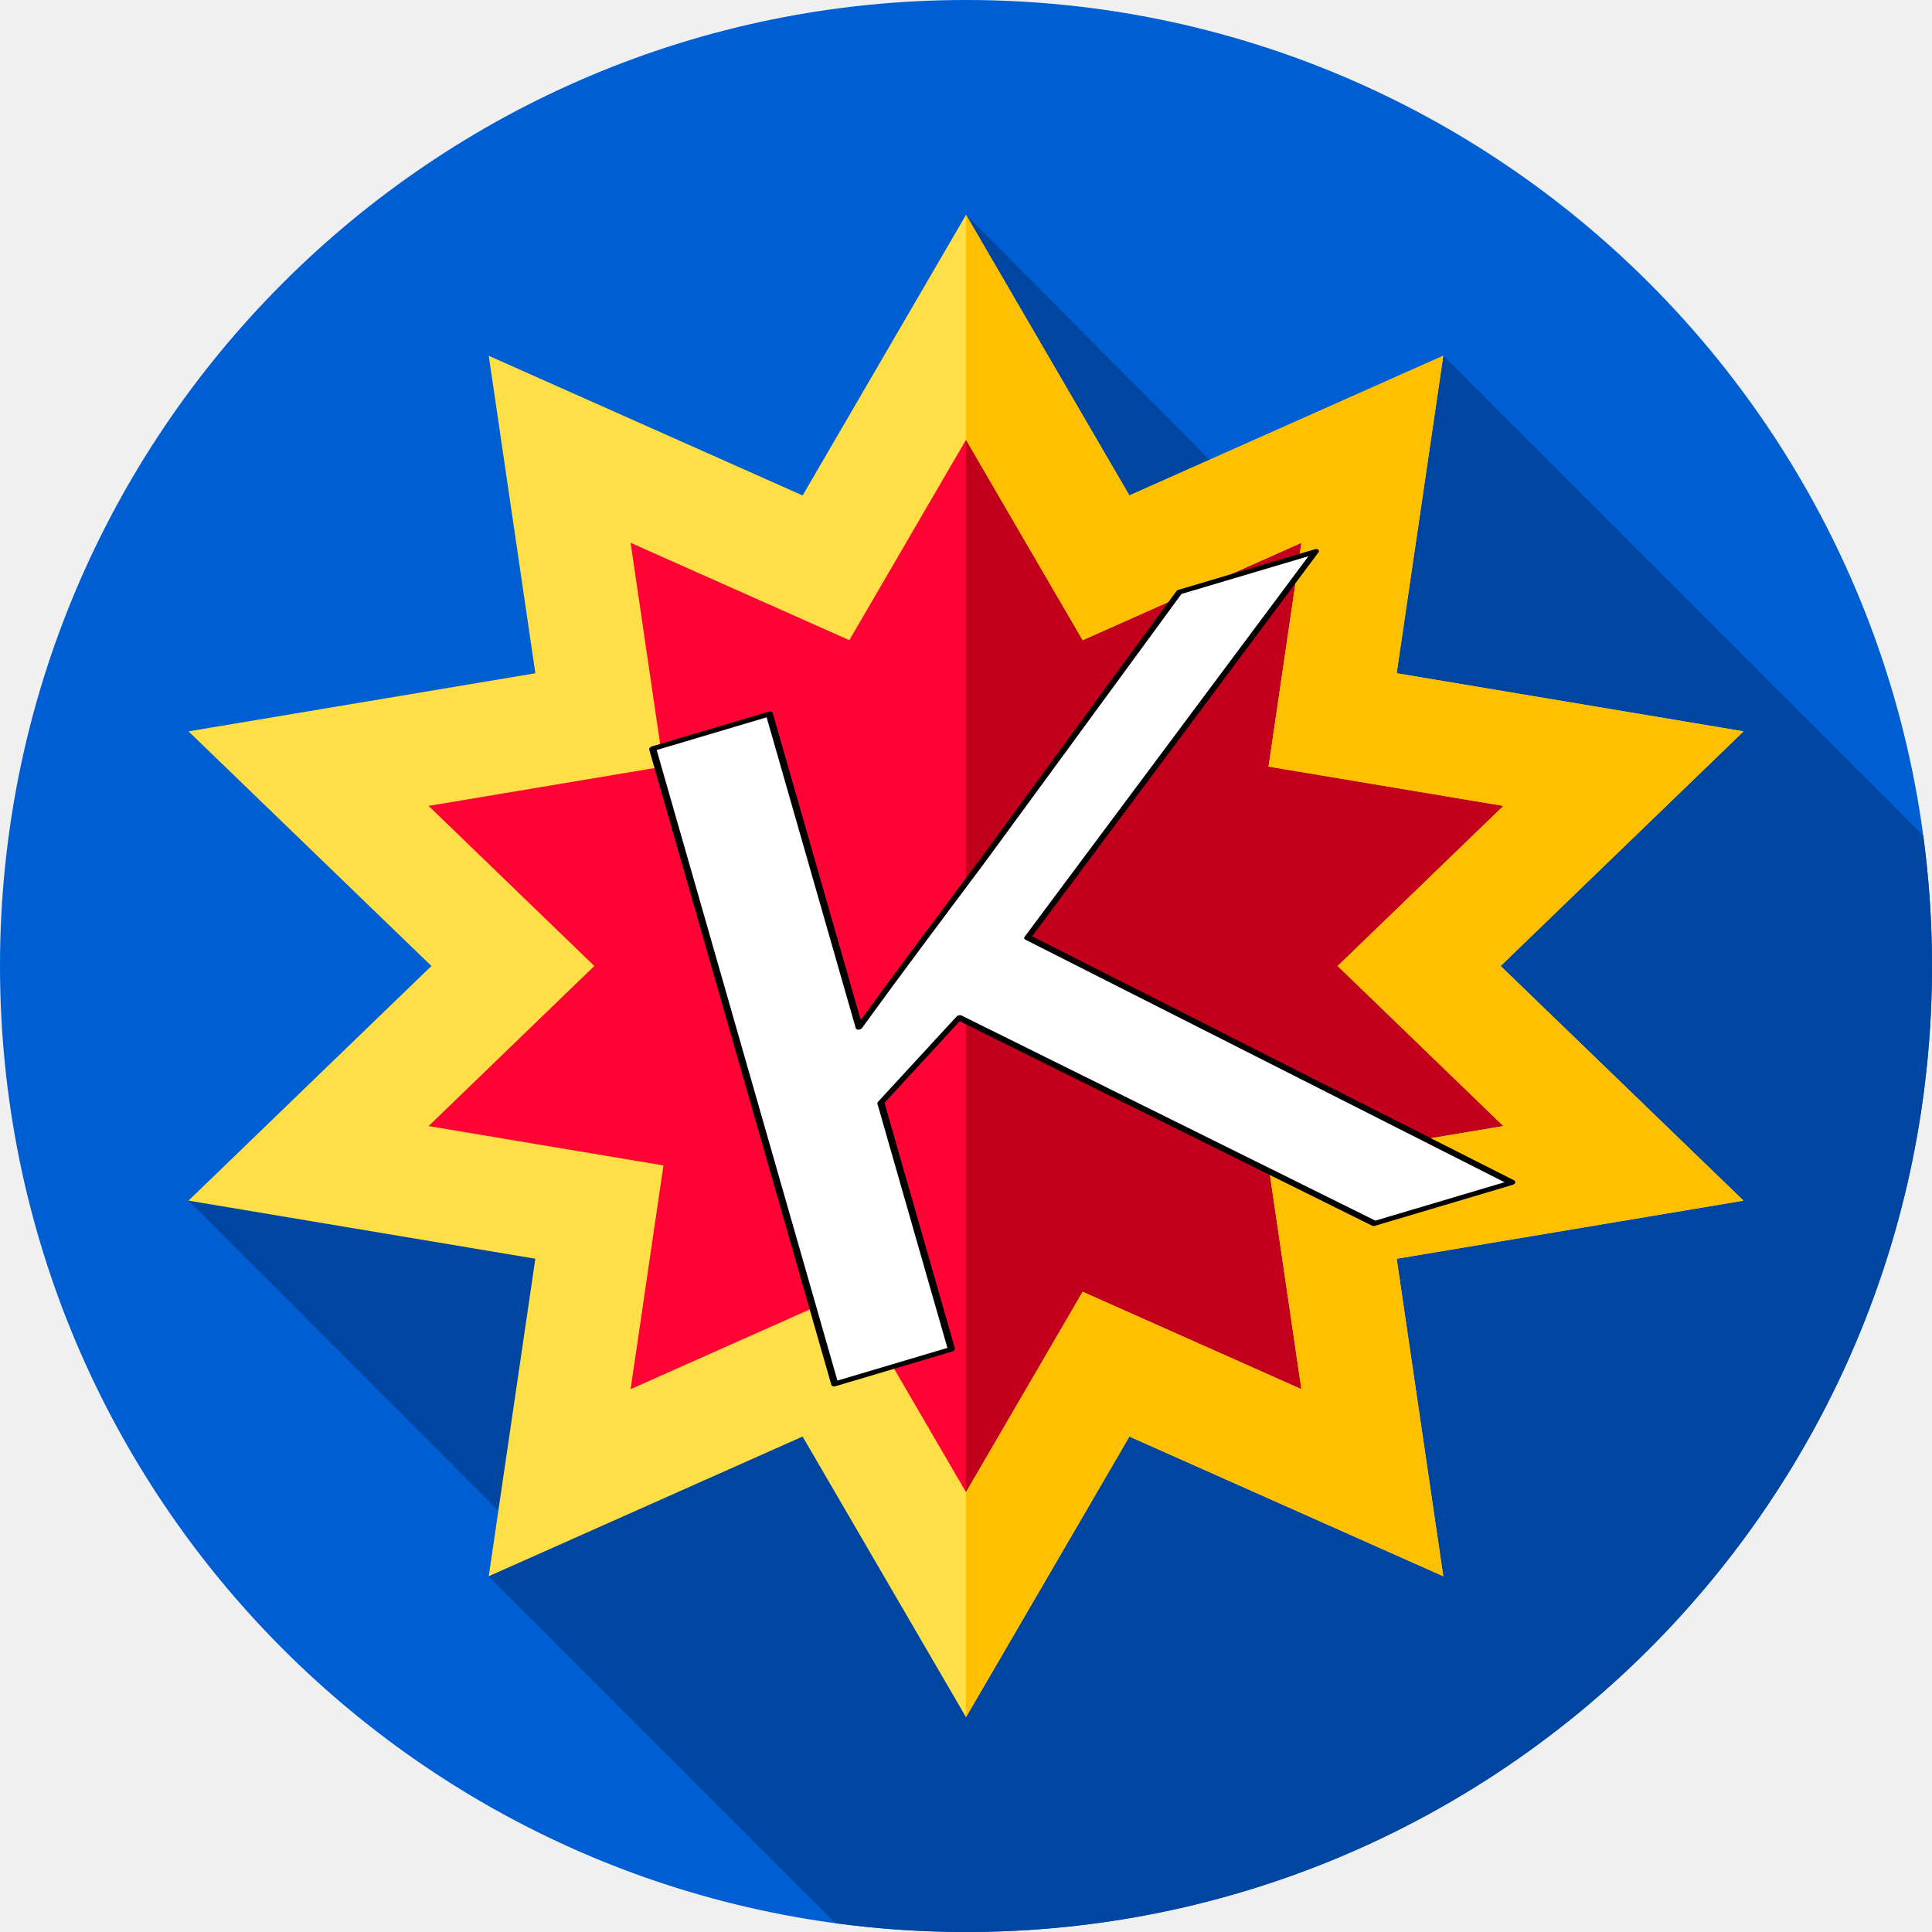
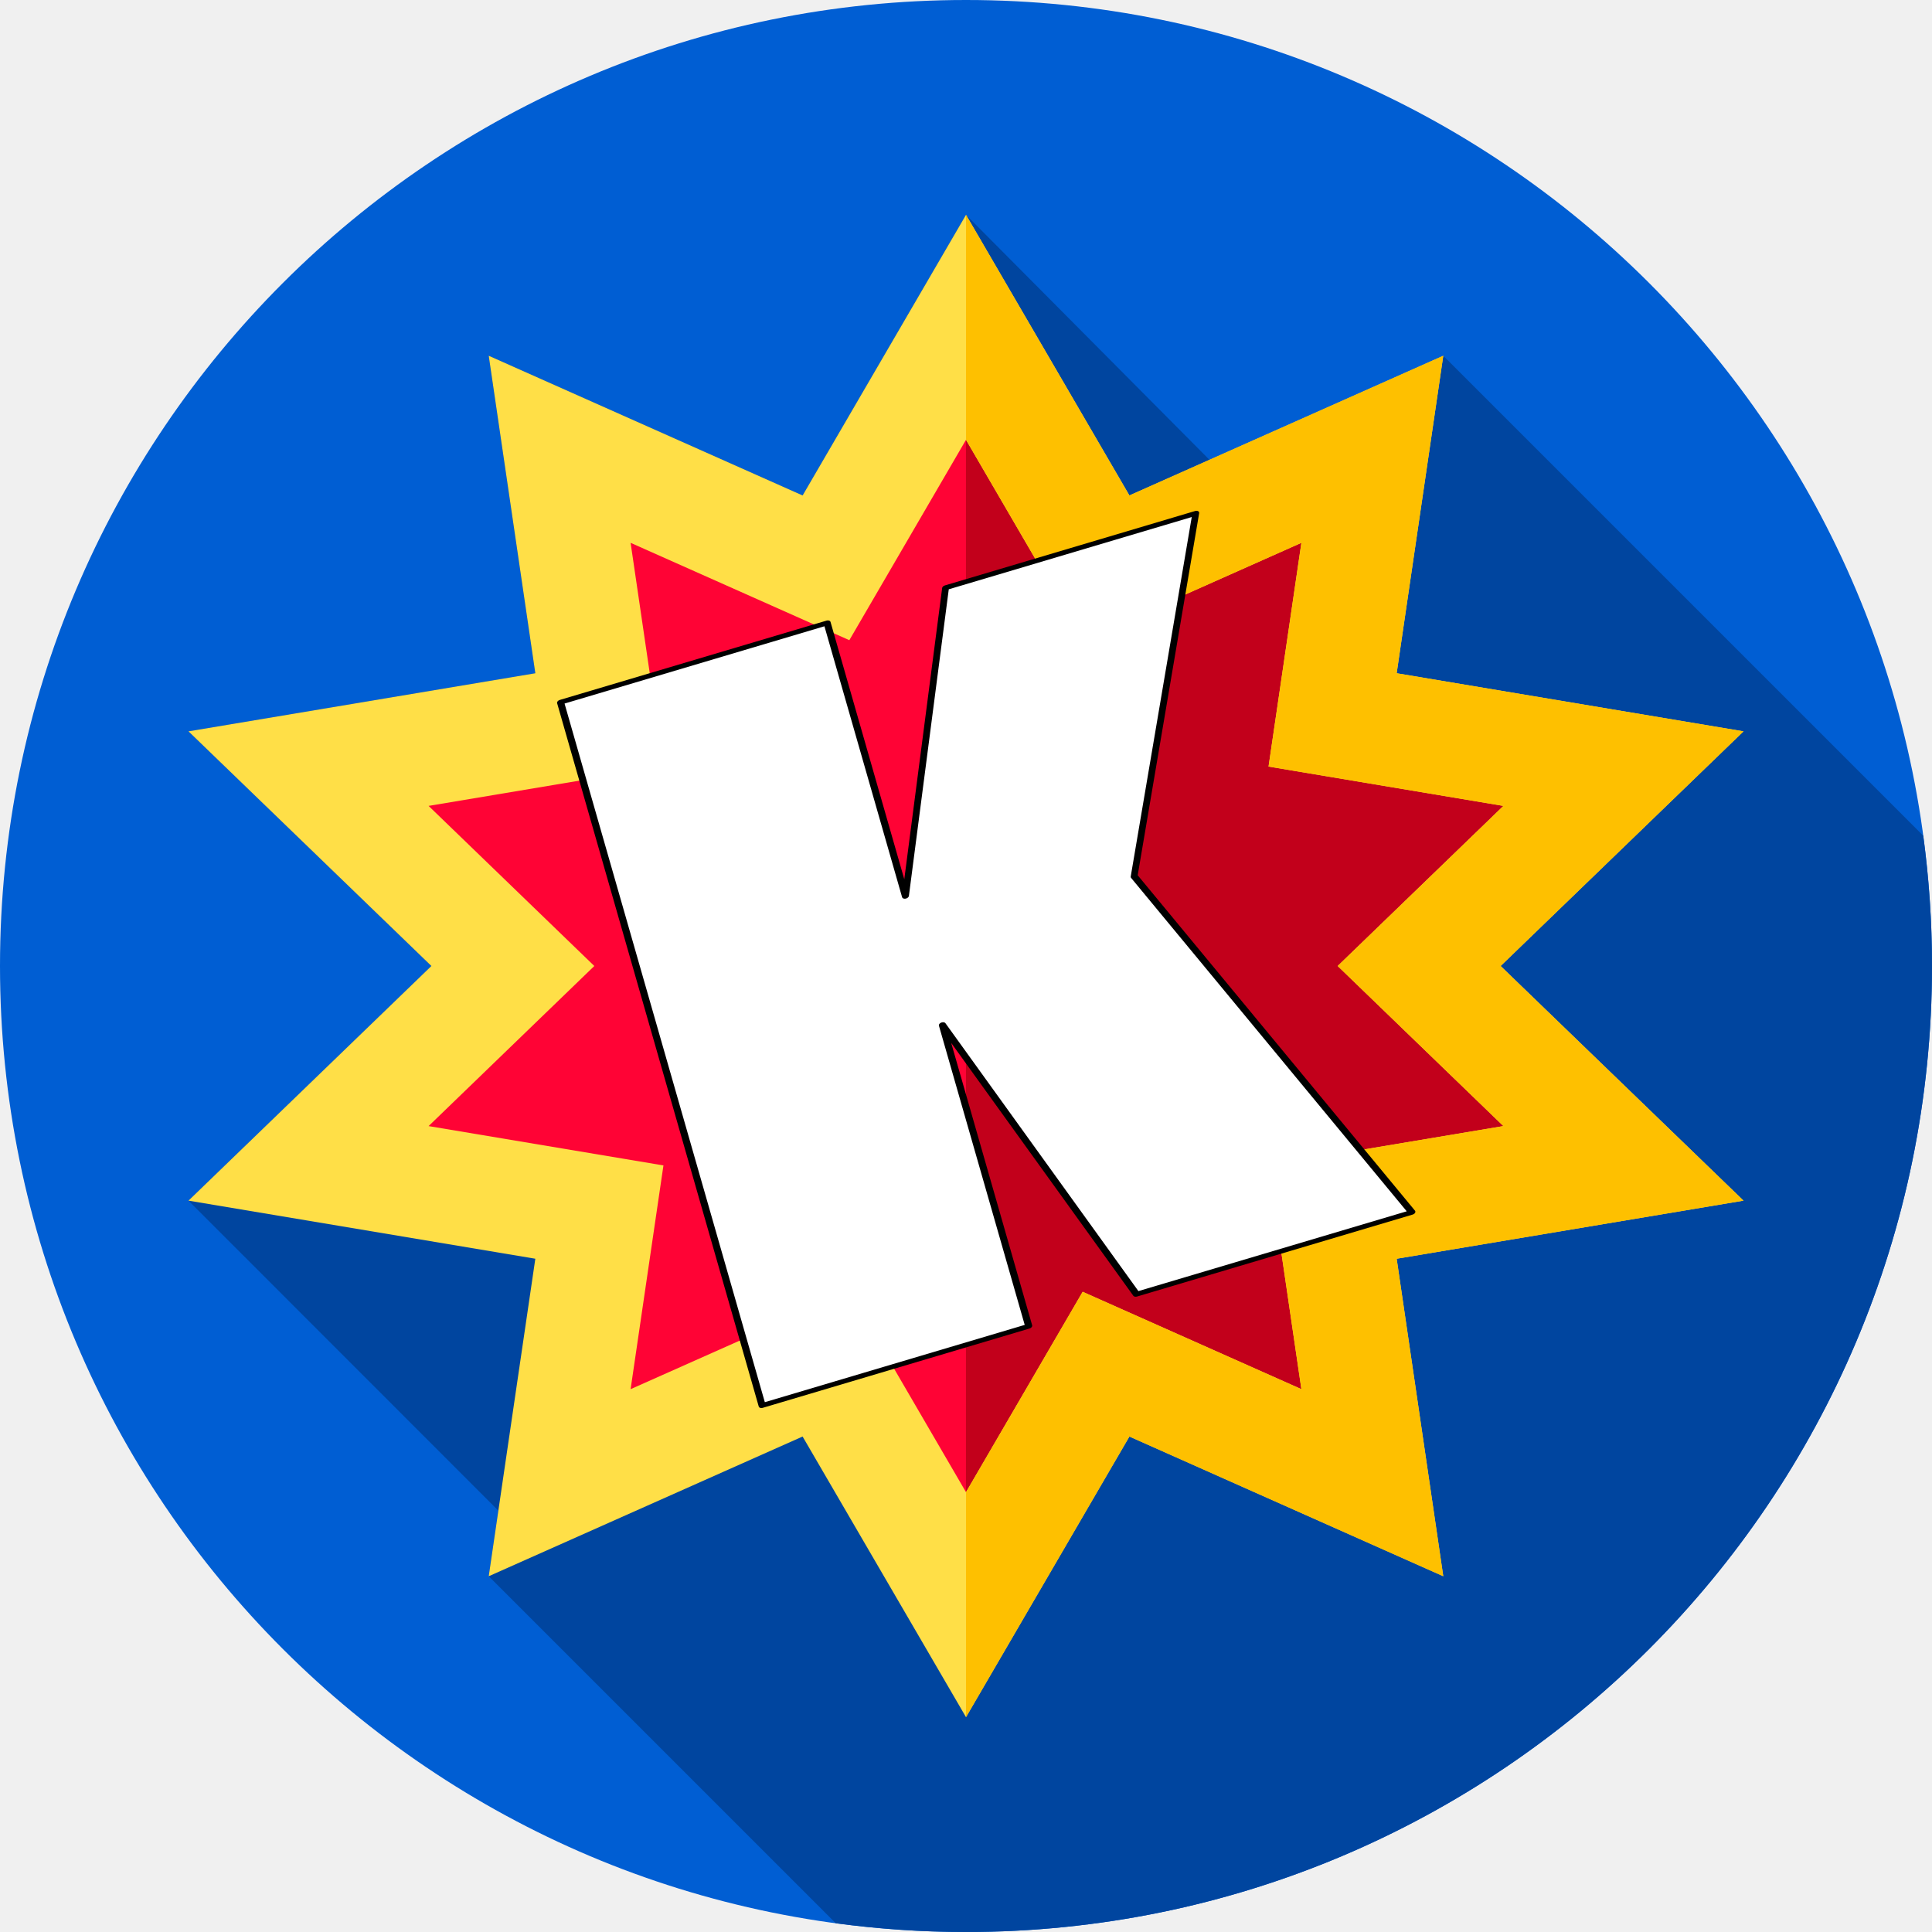
<svg xmlns="http://www.w3.org/2000/svg" xmlns:ns1="http://www.openswatchbook.org/uri/2009/osb" xmlns:xlink="http://www.w3.org/1999/xlink" height="512pt" viewBox="0 0 512 512" width="512pt" version="1.1" id="svg4586">
  <defs id="defs4590">
    <linearGradient id="linearGradient6082" ns1:paint="solid">
      <stop style="stop-color:#000000;stop-opacity:1;" offset="0" id="stop6080" />
    </linearGradient>
    <linearGradient id="linearGradient6076" ns1:paint="solid">
      <stop style="stop-color:#000000;stop-opacity:1;" offset="0" id="stop6074" />
    </linearGradient>
    <linearGradient xlink:href="#linearGradient6082" id="linearGradient6084" x1="77.867" y1="386.007" x2="217.203" y2="386.007" gradientUnits="userSpaceOnUse" />
  </defs>
  <path d="m512 256c0 141.387-114.613 256-256 256s-256-114.613-256-256 114.613-256 256-256 256 114.613 256 256zm0 0" fill="#005ed3" id="path4556" />
  <path d="m 512,256 c 0,-11.711 -0.805,-23.23 -2.324,-34.523 L 382.48,94.281 320.523,121.859 256,56.934 212.695,131.305 129.52,94.281 141.867,178.422 49.949,193.816 114.32,256 l -64.371,62.184 82.121,82.16 -2.551,17.375 91.957,91.957 C 232.77,511.195 244.289,512 256,512 397.387,512 512,397.387 512,256 Z" id="path4558" style="fill:#00459f" />
  <path d="m256 86.742 37.109 63.738 70.574-31.414-10.527 71.719 77.078 12.91-54.145 52.305 54.145 52.305-77.078 12.91 10.527 71.719-70.574-31.414-37.109 63.738-37.109-63.738-70.574 31.414 10.527-71.719-77.078-12.91 54.145-52.305-54.145-52.305 77.078-12.91-10.527-71.719 70.574 31.414zm0 0" fill="#ff0335" id="path4560" />
  <path d="m430.23 308.301-77.07 12.91 10.52 71.719-70.57-31.41-37.109 63.742v-338.523l37.109 63.742 70.57-31.41-6.758 46.102-3.762 25.617 58.801 9.852 18.27 3.059-13.391 12.93-40.75 39.371 11.379 10.988zm0 0" fill="#c2001b" id="path4562" />
  <path d="m256 455.066-43.305-74.371-83.176 37.023 12.348-84.141-91.918-15.395 64.371-62.184-64.371-62.184 91.918-15.395-12.348-84.141 83.18 37.023 43.301-74.371 43.305 74.371 83.176-37.023-12.348 84.141 91.918 15.395-64.371 62.184 64.371 62.184-91.918 15.398 12.348 84.137-83.176-37.023zm-30.918-112.723 30.918 53.102 30.918-53.102 57.965 25.801-8.703-59.293 62.238-10.426-43.918-42.426 43.918-42.426-62.238-10.426 8.703-59.293-57.965 25.801-30.918-53.102-30.918 53.102-57.965-25.801 8.703 59.293-62.238 10.426 43.918 42.426-43.918 42.426 62.238 10.426-8.703 59.293zm0 0" fill="#ffdf47" id="path4564" />
  <path d="m403.309 261.441-5.629-5.441 25.16-24.301 39.211-37.879-55.75-9.34-36.172-6.059 2.801-19.094 9.551-65.047-83.18 37.02-43.301-74.371v59.621l30.922 53.109 57.957-25.809-3.91 26.668-2.547 17.379-2.242 15.25 2.48.422 59.762 10.008-43.922 42.422 16.969 16.391 26.953 26.031-62.242 10.43 8.699 59.297-57.957-25.809-30.922 53.109v59.621l43.301-74.371 83.18 37.02-12.352-84.141 91.922-15.398zm0 0" fill="#fec000" id="path4566" />
-   <text xml:space="preserve" style="font-style:normal;font-variant:normal;font-weight:normal;font-stretch:normal;font-size:296.56px;line-height:125%;font-family:Impact;-inkscape-font-specification:Impact;letter-spacing:0px;word-spacing:0px;fill:#ffffff;fill-opacity:1;stroke:#000000;stroke-width:1.545;stroke-linecap:butt;stroke-linejoin:round;stroke-miterlimit:4;stroke-dasharray:none;stroke-opacity:1" x="63.512" y="501.342" id="text4596" transform="matrix(1.159085,-0.3446722,0.2278969,0.794981,0,0)">
-     <tspan id="tspan4594" x="63.512" y="501.342" style="font-size:296.56px;fill:#ffffff;fill-opacity:1;stroke:#000000;stroke-width:1.545;stroke-linecap:butt;stroke-linejoin:round;stroke-miterlimit:4;stroke-dasharray:none;stroke-opacity:1">K</tspan>
-   </text>
+   <g aria-label="K" transform="matrix(1.159085,-0.3446722,0.2278969,0.794981,0,0)" style="font-style:normal;font-variant:normal;font-weight:normal;font-stretch:normal;font-size:296.56px;line-height:125%;font-family:Impact;-inkscape-font-specification:Impact;letter-spacing:0px;word-spacing:0px;fill:#ffffff;fill-opacity:1;stroke:#000000;stroke-width:1.545;stroke-linecap:butt;stroke-linejoin:round;stroke-miterlimit:4;stroke-dasharray:none;stroke-opacity:1" id="text4596">
+     <path d="m 220.915,266.904 -34.898,105.852 38.228,128.586 H 161.256 L 136.639,400.848 V 501.342 H 75.676 V 266.904 h 60.963 v 91.082 l 27.078,-91.082 z" style="font-size:296.56px;fill:#ffffff;fill-opacity:1;stroke:#000000;stroke-width:1.545;stroke-linecap:butt;stroke-linejoin:round;stroke-miterlimit:4;stroke-dasharray:none;stroke-opacity:1" id="path824" />
+   </g>
</svg>
